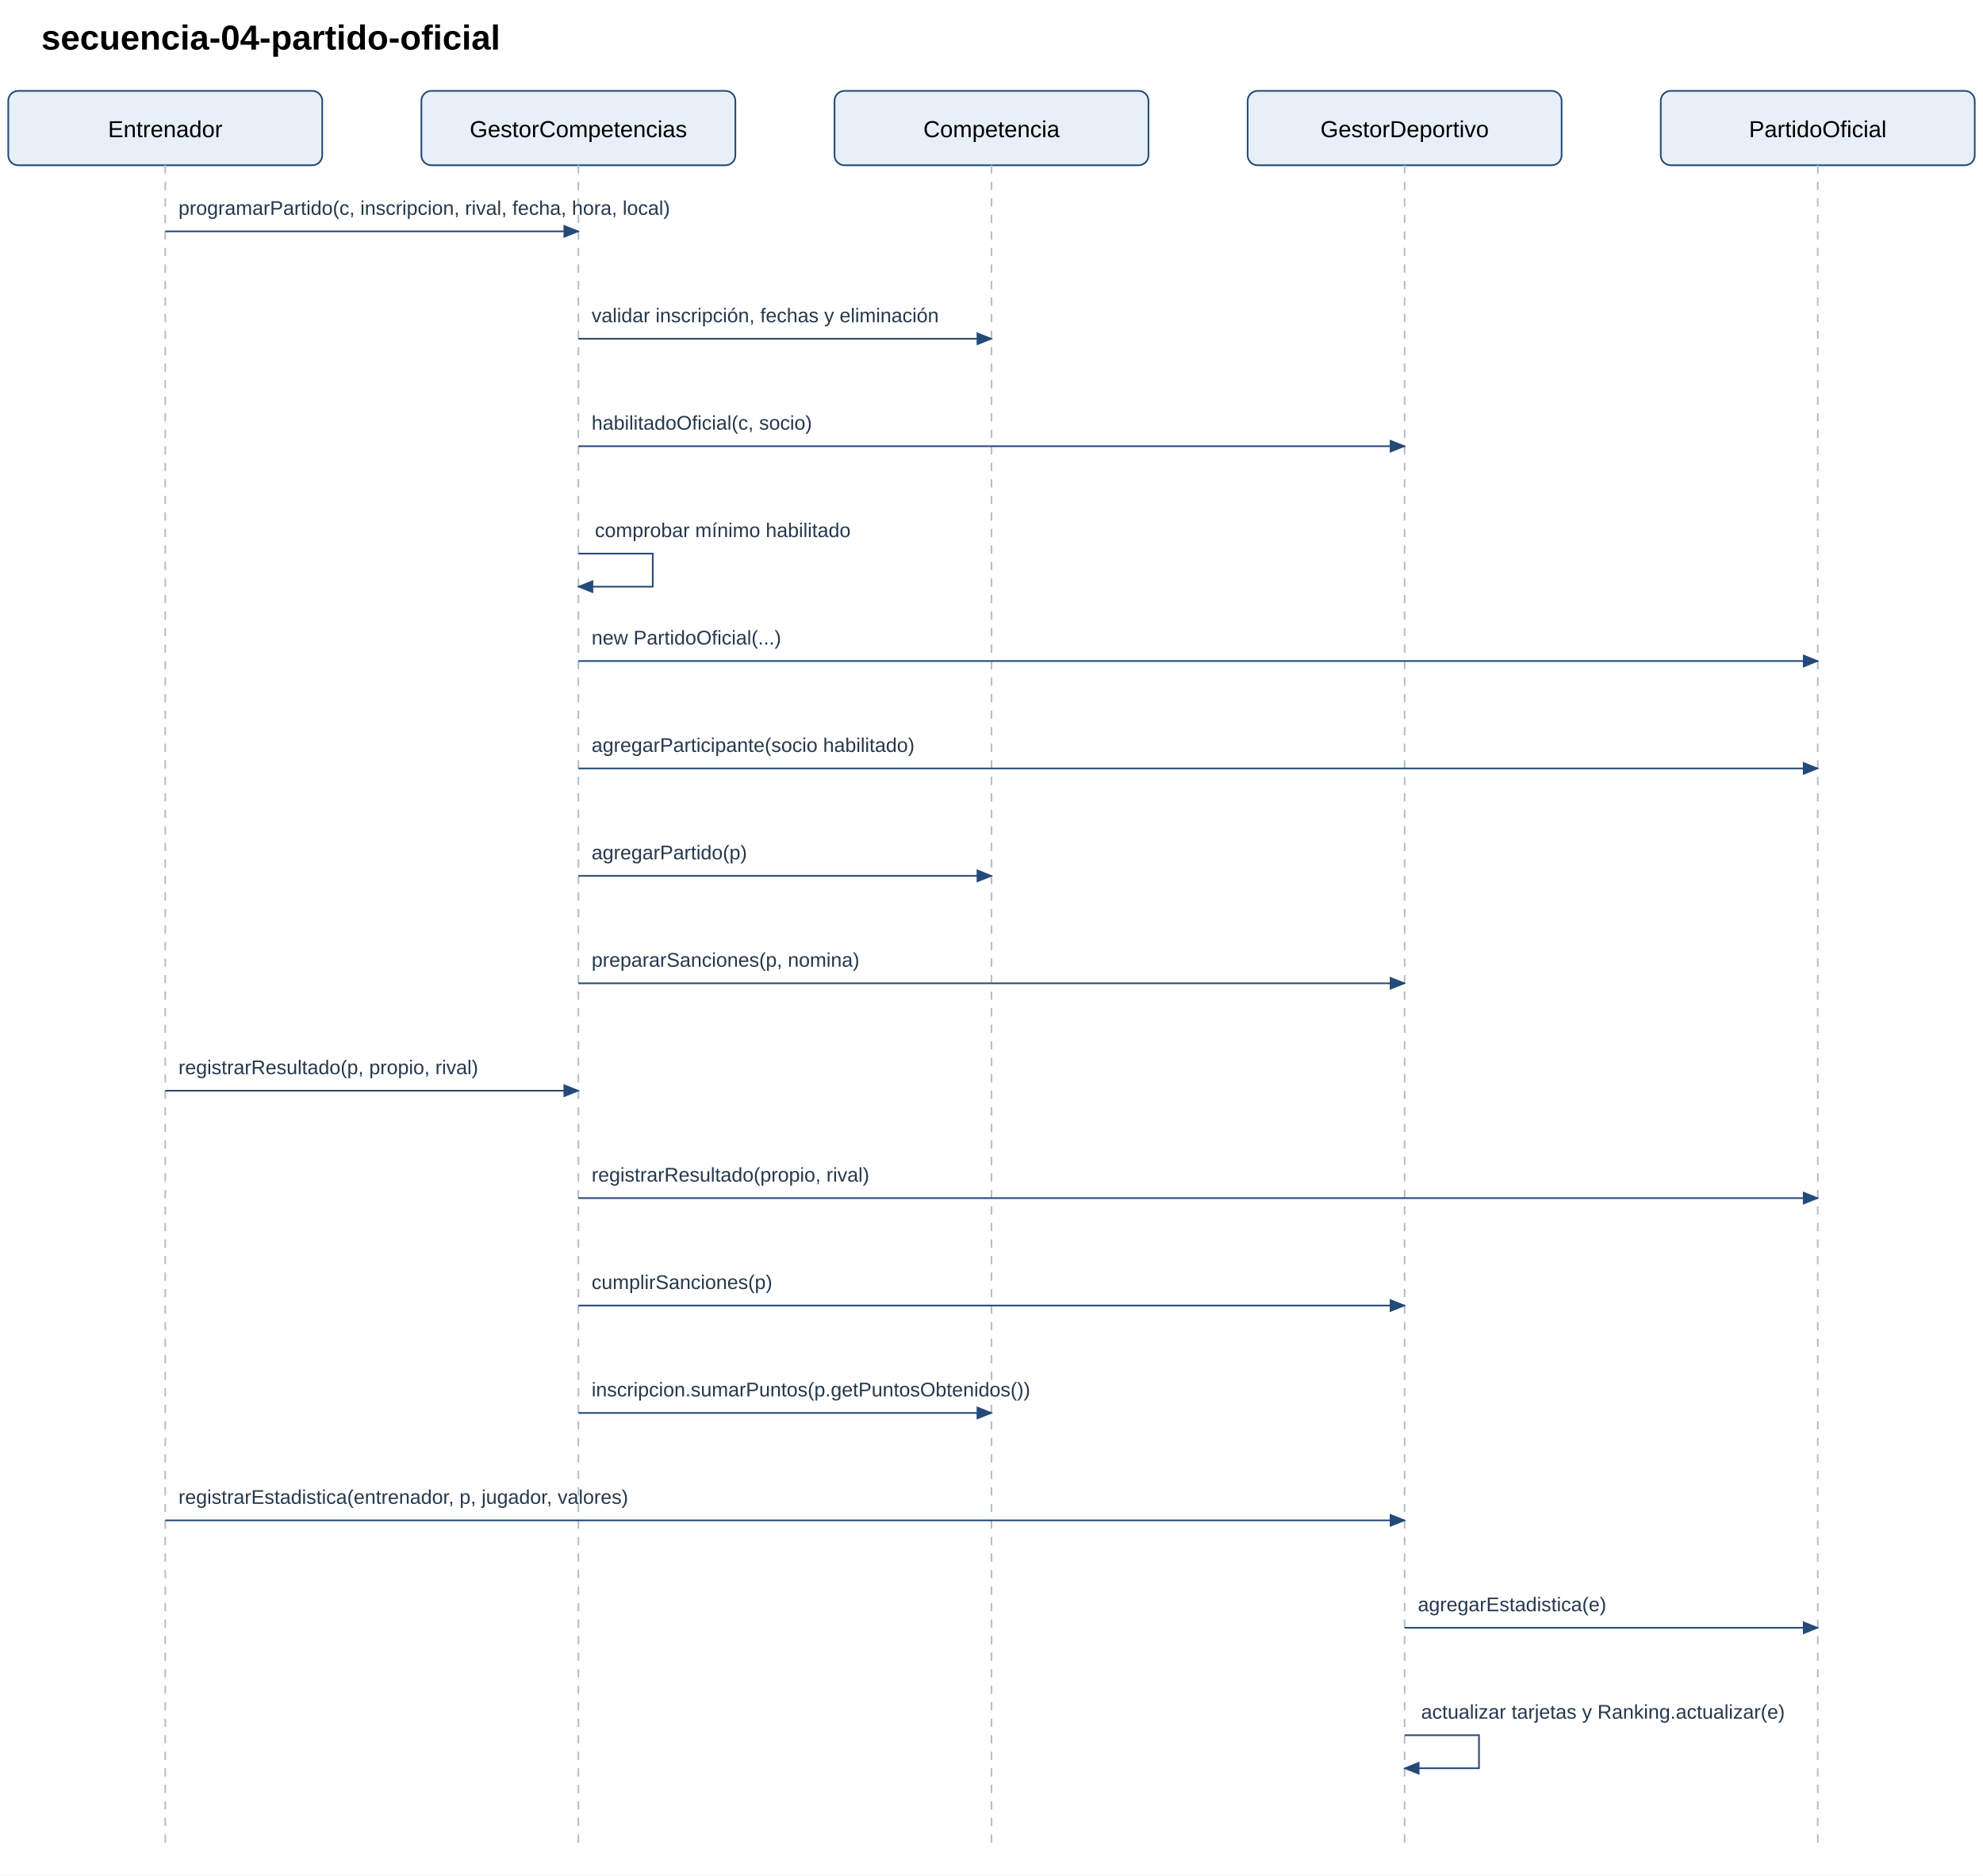
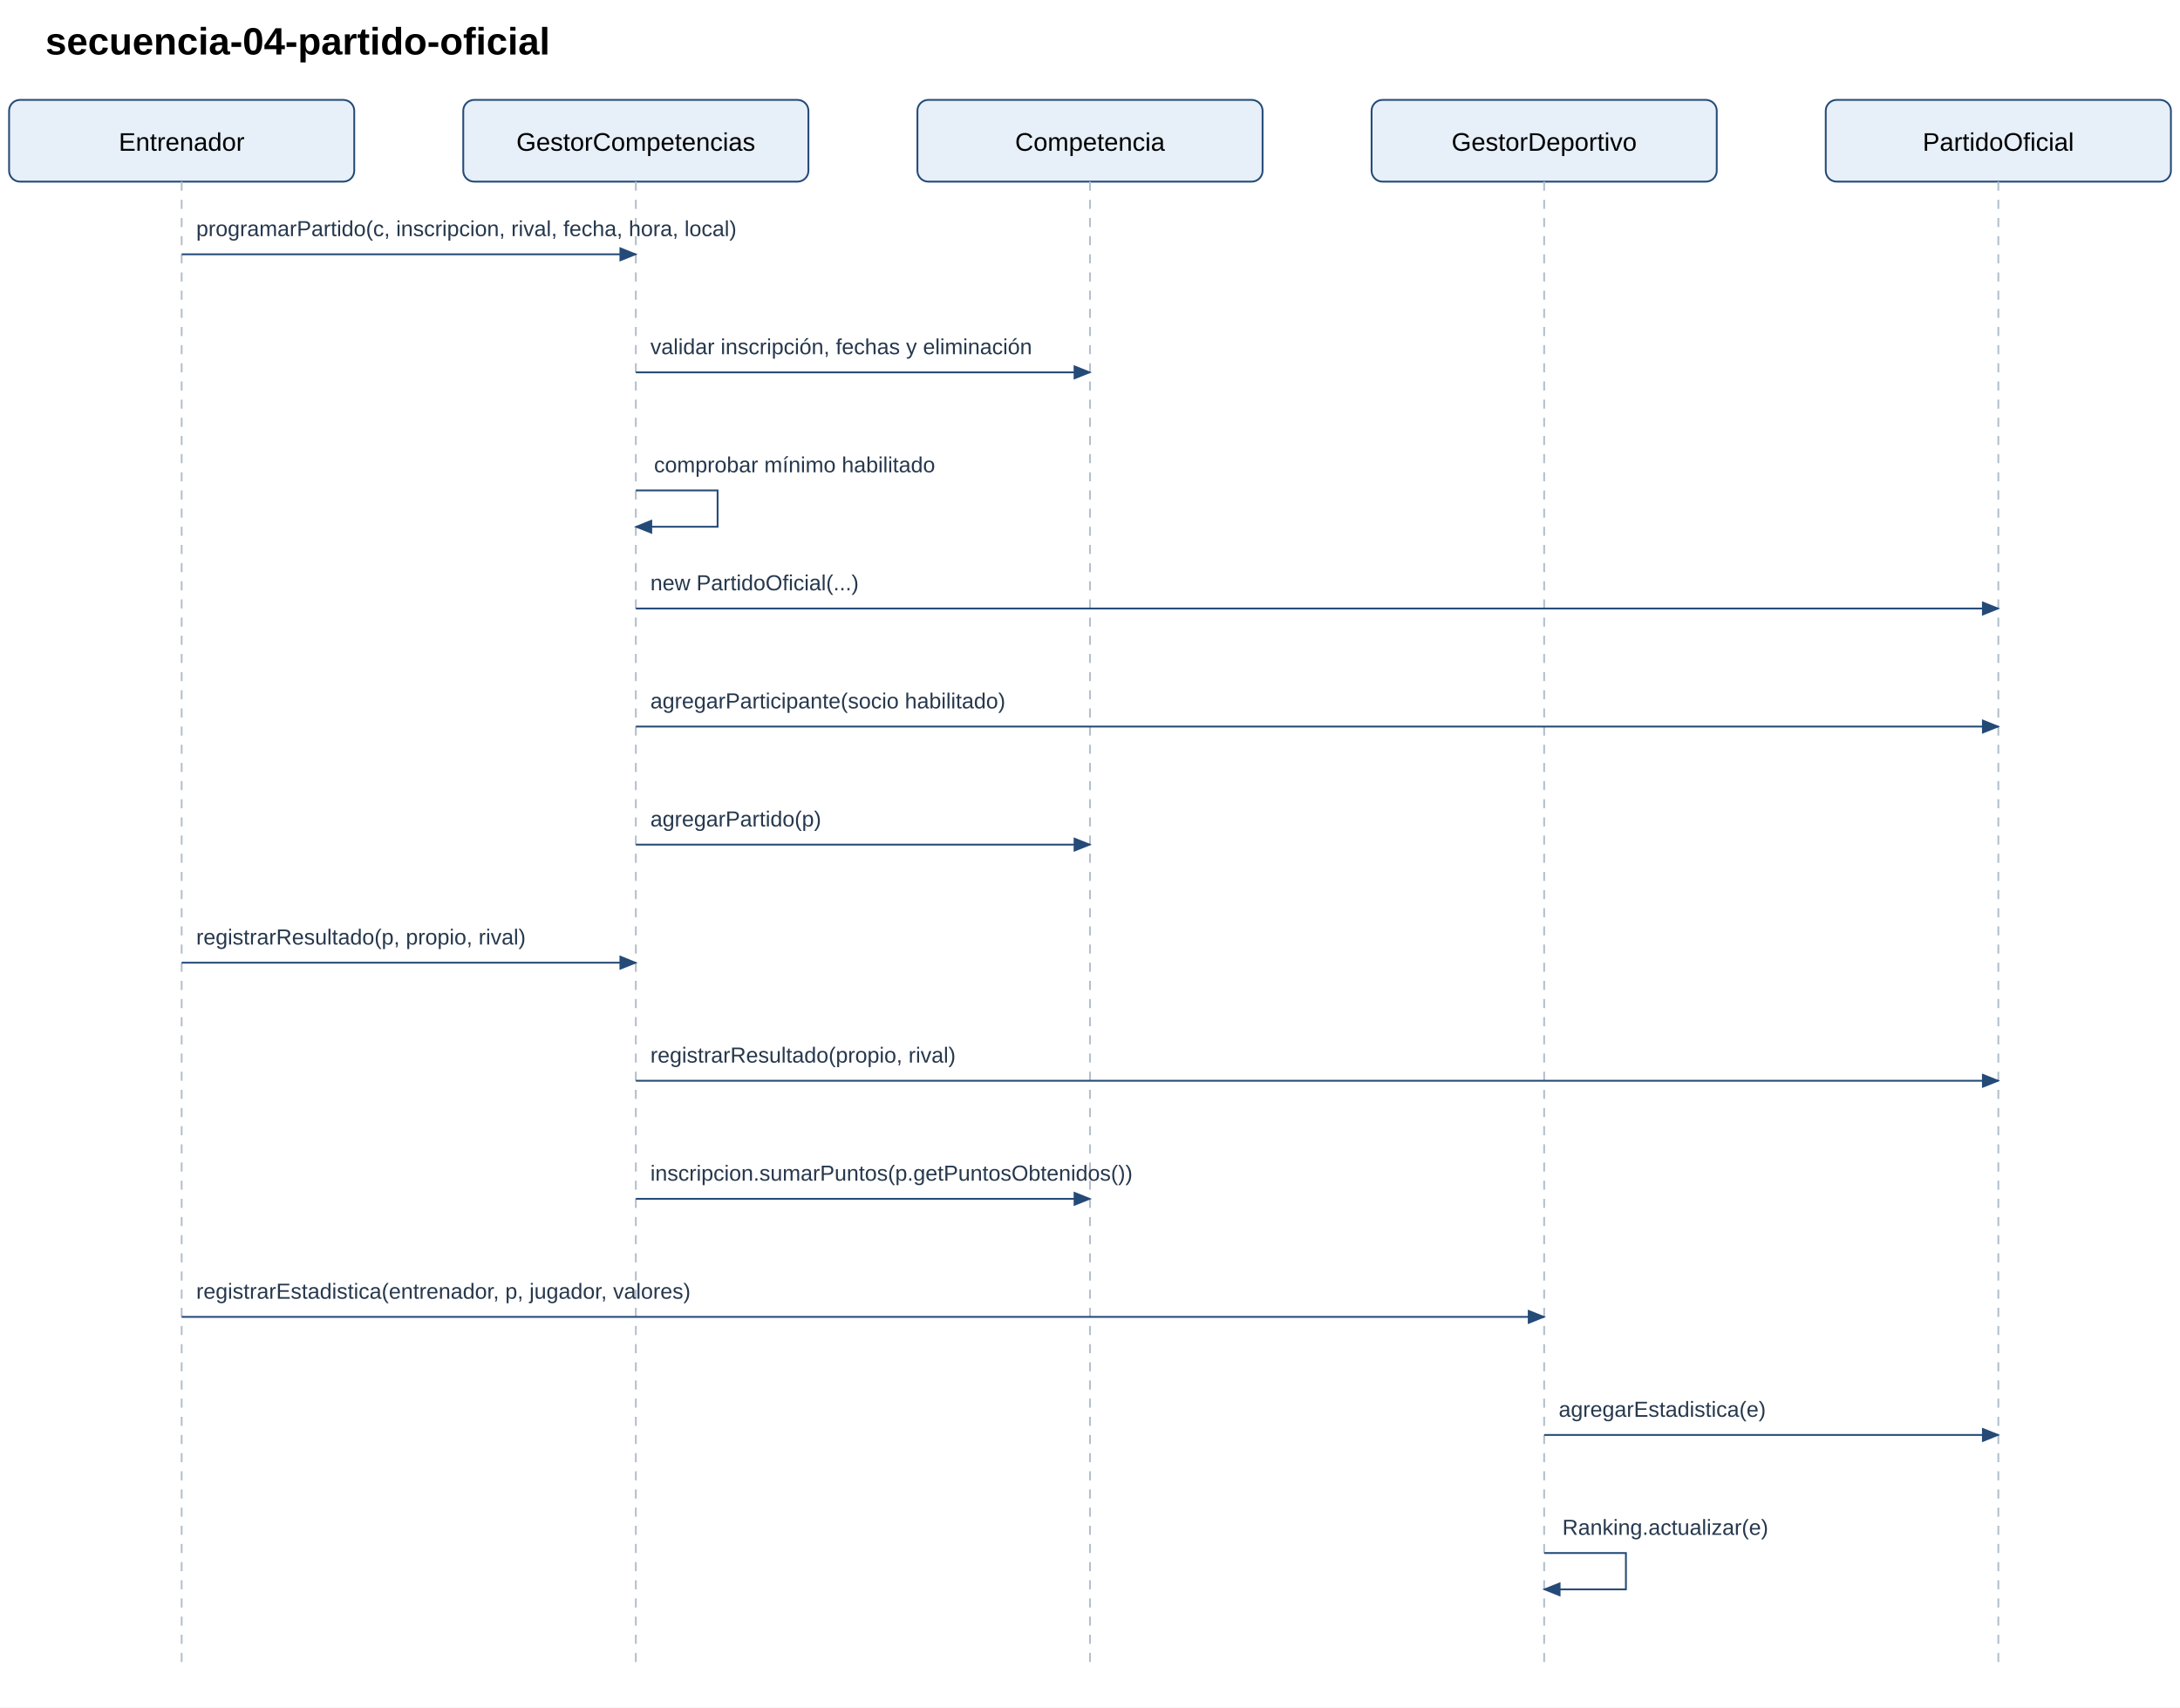
- <svg xmlns="http://www.w3.org/2000/svg" width="1200" height="1135" viewBox="0 0 1200 1135">
+ <svg xmlns="http://www.w3.org/2000/svg" width="1200" height="940" viewBox="0 0 1200 940">
  <defs>
    <marker id="arrow" markerWidth="10" markerHeight="8" refX="9" refY="4" orient="auto">
      <path d="M0,0 L10,4 L0,8" fill="#244a78" />
    </marker>
  </defs>
  <rect width="100%" height="100%" fill="white" />
  <text x="25" y="30" font-family="Arial" font-size="21" font-weight="bold">secuencia-04-partido-oficial</text>
  <rect x="5.0" y="55" width="190" height="45" rx="6" fill="#e7eff8" stroke="#244a78" />
  <text x="100.0" y="83" text-anchor="middle" font-family="Arial" font-size="14">Entrenador</text>
-   <path d="M100.0 100 V1115" stroke="#b4bfcd" stroke-dasharray="5 5" />
+   <path d="M100.0 100 V920" stroke="#b4bfcd" stroke-dasharray="5 5" />
  <rect x="255.0" y="55" width="190" height="45" rx="6" fill="#e7eff8" stroke="#244a78" />
  <text x="350.0" y="83" text-anchor="middle" font-family="Arial" font-size="14">GestorCompetencias</text>
-   <path d="M350.0 100 V1115" stroke="#b4bfcd" stroke-dasharray="5 5" />
+   <path d="M350.0 100 V920" stroke="#b4bfcd" stroke-dasharray="5 5" />
  <rect x="505.0" y="55" width="190" height="45" rx="6" fill="#e7eff8" stroke="#244a78" />
  <text x="600.0" y="83" text-anchor="middle" font-family="Arial" font-size="14">Competencia</text>
-   <path d="M600.0 100 V1115" stroke="#b4bfcd" stroke-dasharray="5 5" />
+   <path d="M600.0 100 V920" stroke="#b4bfcd" stroke-dasharray="5 5" />
  <rect x="755.0" y="55" width="190" height="45" rx="6" fill="#e7eff8" stroke="#244a78" />
  <text x="850.0" y="83" text-anchor="middle" font-family="Arial" font-size="14">GestorDeportivo</text>
-   <path d="M850.0 100 V1115" stroke="#b4bfcd" stroke-dasharray="5 5" />
+   <path d="M850.0 100 V920" stroke="#b4bfcd" stroke-dasharray="5 5" />
  <rect x="1005.0" y="55" width="190" height="45" rx="6" fill="#e7eff8" stroke="#244a78" />
  <text x="1100.0" y="83" text-anchor="middle" font-family="Arial" font-size="14">PartidoOficial</text>
-   <path d="M1100.0 100 V1115" stroke="#b4bfcd" stroke-dasharray="5 5" />
+   <path d="M1100.0 100 V920" stroke="#b4bfcd" stroke-dasharray="5 5" />
  <path d="M100.0 140 H350.0" fill="none" stroke="#244a78" marker-end="url(#arrow)" />
  <text x="108.0" y="130" font-family="Arial" font-size="12" fill="#26384d">programarPartido(c, inscripcion, rival, fecha, hora, local)</text>
  <path d="M350.0 205 H600.0" fill="none" stroke="#244a78" marker-end="url(#arrow)" />
  <text x="358.0" y="195" font-family="Arial" font-size="12" fill="#26384d">validar inscripción, fechas y eliminación</text>
-   <path d="M350.0 270 H850.0" fill="none" stroke="#244a78" marker-end="url(#arrow)" />
-   <text x="358.0" y="260" font-family="Arial" font-size="12" fill="#26384d">habilitadoOficial(c, socio)</text>
-   <path d="M350.0 335 h45 v20 h-45" fill="none" stroke="#244a78" marker-end="url(#arrow)" />
-   <text x="360.0" y="325" font-family="Arial" font-size="12" fill="#26384d">comprobar mínimo habilitado</text>
+   <path d="M350.0 270 h45 v20 h-45" fill="none" stroke="#244a78" marker-end="url(#arrow)" />
+   <text x="360.0" y="260" font-family="Arial" font-size="12" fill="#26384d">comprobar mínimo habilitado</text>
+   <path d="M350.0 335 H1100.0" fill="none" stroke="#244a78" marker-end="url(#arrow)" />
+   <text x="358.0" y="325" font-family="Arial" font-size="12" fill="#26384d">new PartidoOficial(...)</text>
  <path d="M350.0 400 H1100.0" fill="none" stroke="#244a78" marker-end="url(#arrow)" />
-   <text x="358.0" y="390" font-family="Arial" font-size="12" fill="#26384d">new PartidoOficial(...)</text>
-   <path d="M350.0 465 H1100.0" fill="none" stroke="#244a78" marker-end="url(#arrow)" />
-   <text x="358.0" y="455" font-family="Arial" font-size="12" fill="#26384d">agregarParticipante(socio habilitado)</text>
-   <path d="M350.0 530 H600.0" fill="none" stroke="#244a78" marker-end="url(#arrow)" />
-   <text x="358.0" y="520" font-family="Arial" font-size="12" fill="#26384d">agregarPartido(p)</text>
-   <path d="M350.0 595 H850.0" fill="none" stroke="#244a78" marker-end="url(#arrow)" />
-   <text x="358.0" y="585" font-family="Arial" font-size="12" fill="#26384d">prepararSanciones(p, nomina)</text>
-   <path d="M100.0 660 H350.0" fill="none" stroke="#244a78" marker-end="url(#arrow)" />
-   <text x="108.0" y="650" font-family="Arial" font-size="12" fill="#26384d">registrarResultado(p, propio, rival)</text>
-   <path d="M350.0 725 H1100.0" fill="none" stroke="#244a78" marker-end="url(#arrow)" />
-   <text x="358.0" y="715" font-family="Arial" font-size="12" fill="#26384d">registrarResultado(propio, rival)</text>
-   <path d="M350.0 790 H850.0" fill="none" stroke="#244a78" marker-end="url(#arrow)" />
-   <text x="358.0" y="780" font-family="Arial" font-size="12" fill="#26384d">cumplirSanciones(p)</text>
-   <path d="M350.0 855 H600.0" fill="none" stroke="#244a78" marker-end="url(#arrow)" />
-   <text x="358.0" y="845" font-family="Arial" font-size="12" fill="#26384d">inscripcion.sumarPuntos(p.getPuntosObtenidos())</text>
-   <path d="M100.0 920 H850.0" fill="none" stroke="#244a78" marker-end="url(#arrow)" />
-   <text x="108.0" y="910" font-family="Arial" font-size="12" fill="#26384d">registrarEstadistica(entrenador, p, jugador, valores)</text>
-   <path d="M850.0 985 H1100.0" fill="none" stroke="#244a78" marker-end="url(#arrow)" />
-   <text x="858.0" y="975" font-family="Arial" font-size="12" fill="#26384d">agregarEstadistica(e)</text>
-   <path d="M850.0 1050 h45 v20 h-45" fill="none" stroke="#244a78" marker-end="url(#arrow)" />
-   <text x="860.0" y="1040" font-family="Arial" font-size="12" fill="#26384d">actualizar tarjetas y Ranking.actualizar(e)</text>
+   <text x="358.0" y="390" font-family="Arial" font-size="12" fill="#26384d">agregarParticipante(socio habilitado)</text>
+   <path d="M350.0 465 H600.0" fill="none" stroke="#244a78" marker-end="url(#arrow)" />
+   <text x="358.0" y="455" font-family="Arial" font-size="12" fill="#26384d">agregarPartido(p)</text>
+   <path d="M100.0 530 H350.0" fill="none" stroke="#244a78" marker-end="url(#arrow)" />
+   <text x="108.0" y="520" font-family="Arial" font-size="12" fill="#26384d">registrarResultado(p, propio, rival)</text>
+   <path d="M350.0 595 H1100.0" fill="none" stroke="#244a78" marker-end="url(#arrow)" />
+   <text x="358.0" y="585" font-family="Arial" font-size="12" fill="#26384d">registrarResultado(propio, rival)</text>
+   <path d="M350.0 660 H600.0" fill="none" stroke="#244a78" marker-end="url(#arrow)" />
+   <text x="358.0" y="650" font-family="Arial" font-size="12" fill="#26384d">inscripcion.sumarPuntos(p.getPuntosObtenidos())</text>
+   <path d="M100.0 725 H850.0" fill="none" stroke="#244a78" marker-end="url(#arrow)" />
+   <text x="108.0" y="715" font-family="Arial" font-size="12" fill="#26384d">registrarEstadistica(entrenador, p, jugador, valores)</text>
+   <path d="M850.0 790 H1100.0" fill="none" stroke="#244a78" marker-end="url(#arrow)" />
+   <text x="858.0" y="780" font-family="Arial" font-size="12" fill="#26384d">agregarEstadistica(e)</text>
+   <path d="M850.0 855 h45 v20 h-45" fill="none" stroke="#244a78" marker-end="url(#arrow)" />
+   <text x="860.0" y="845" font-family="Arial" font-size="12" fill="#26384d">Ranking.actualizar(e)</text>
</svg>
